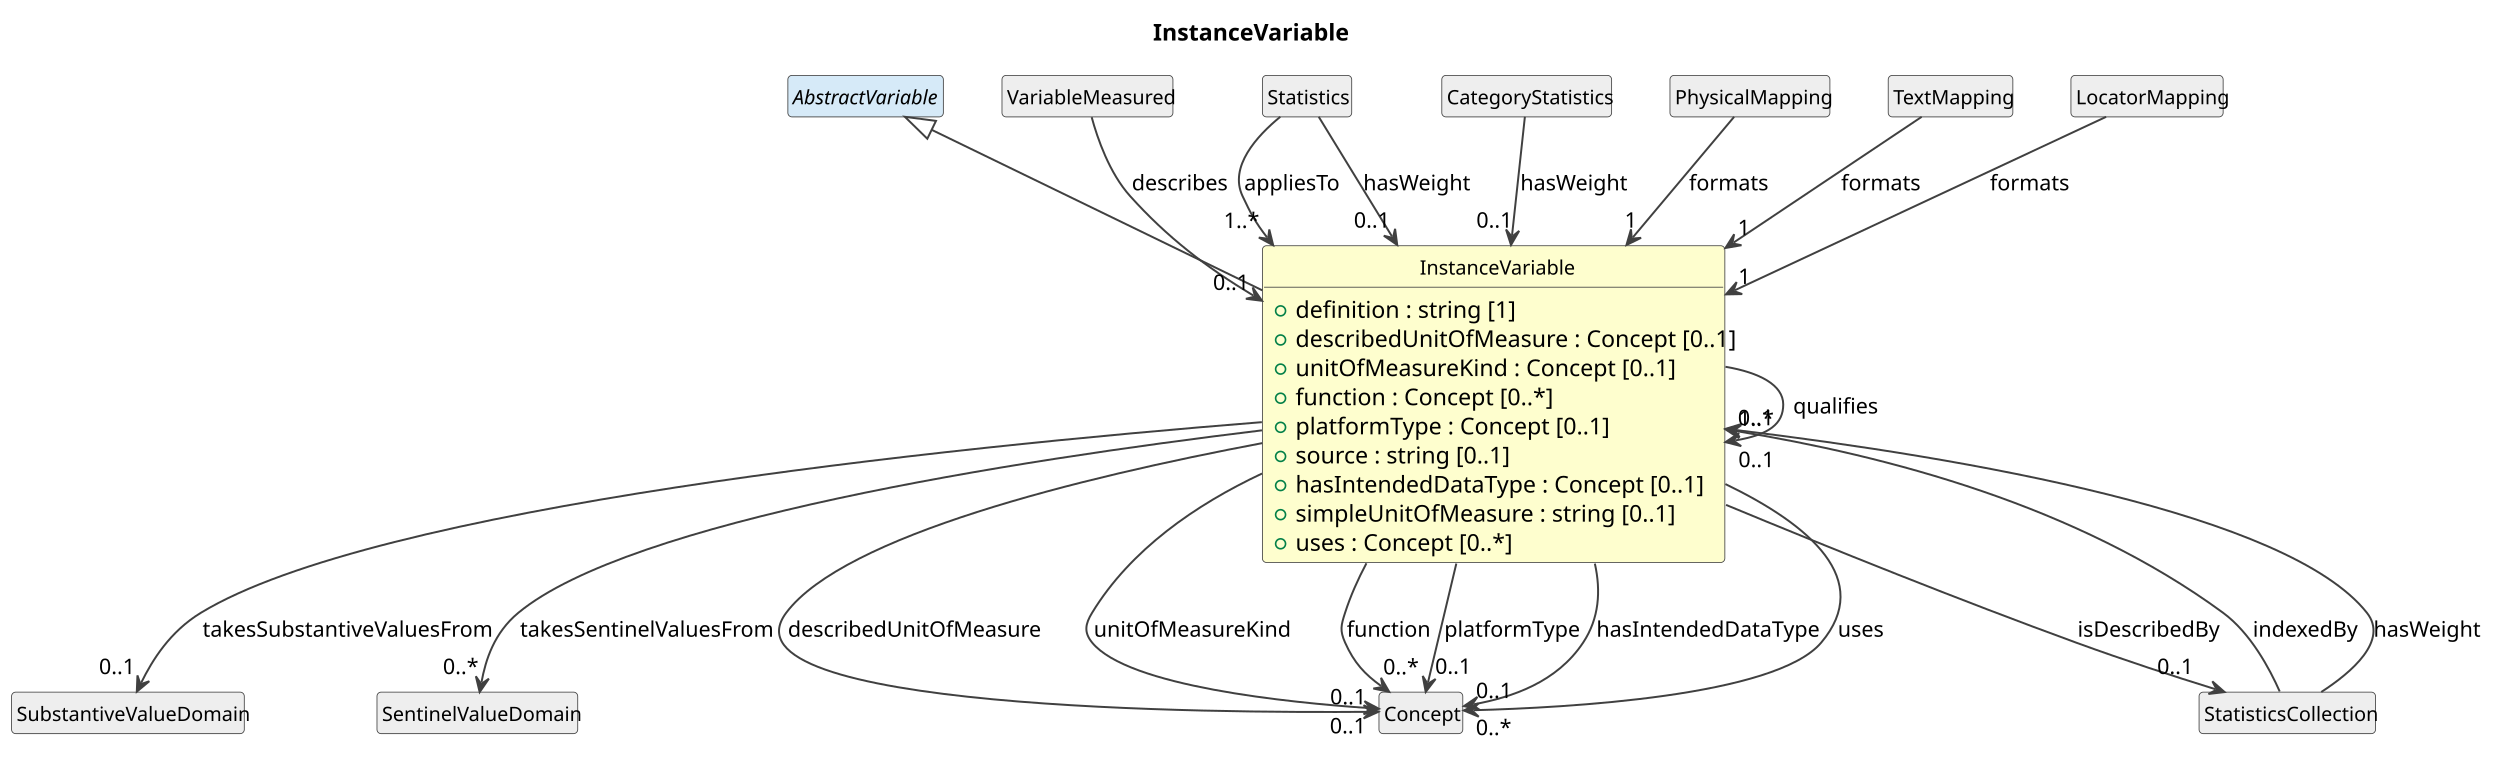
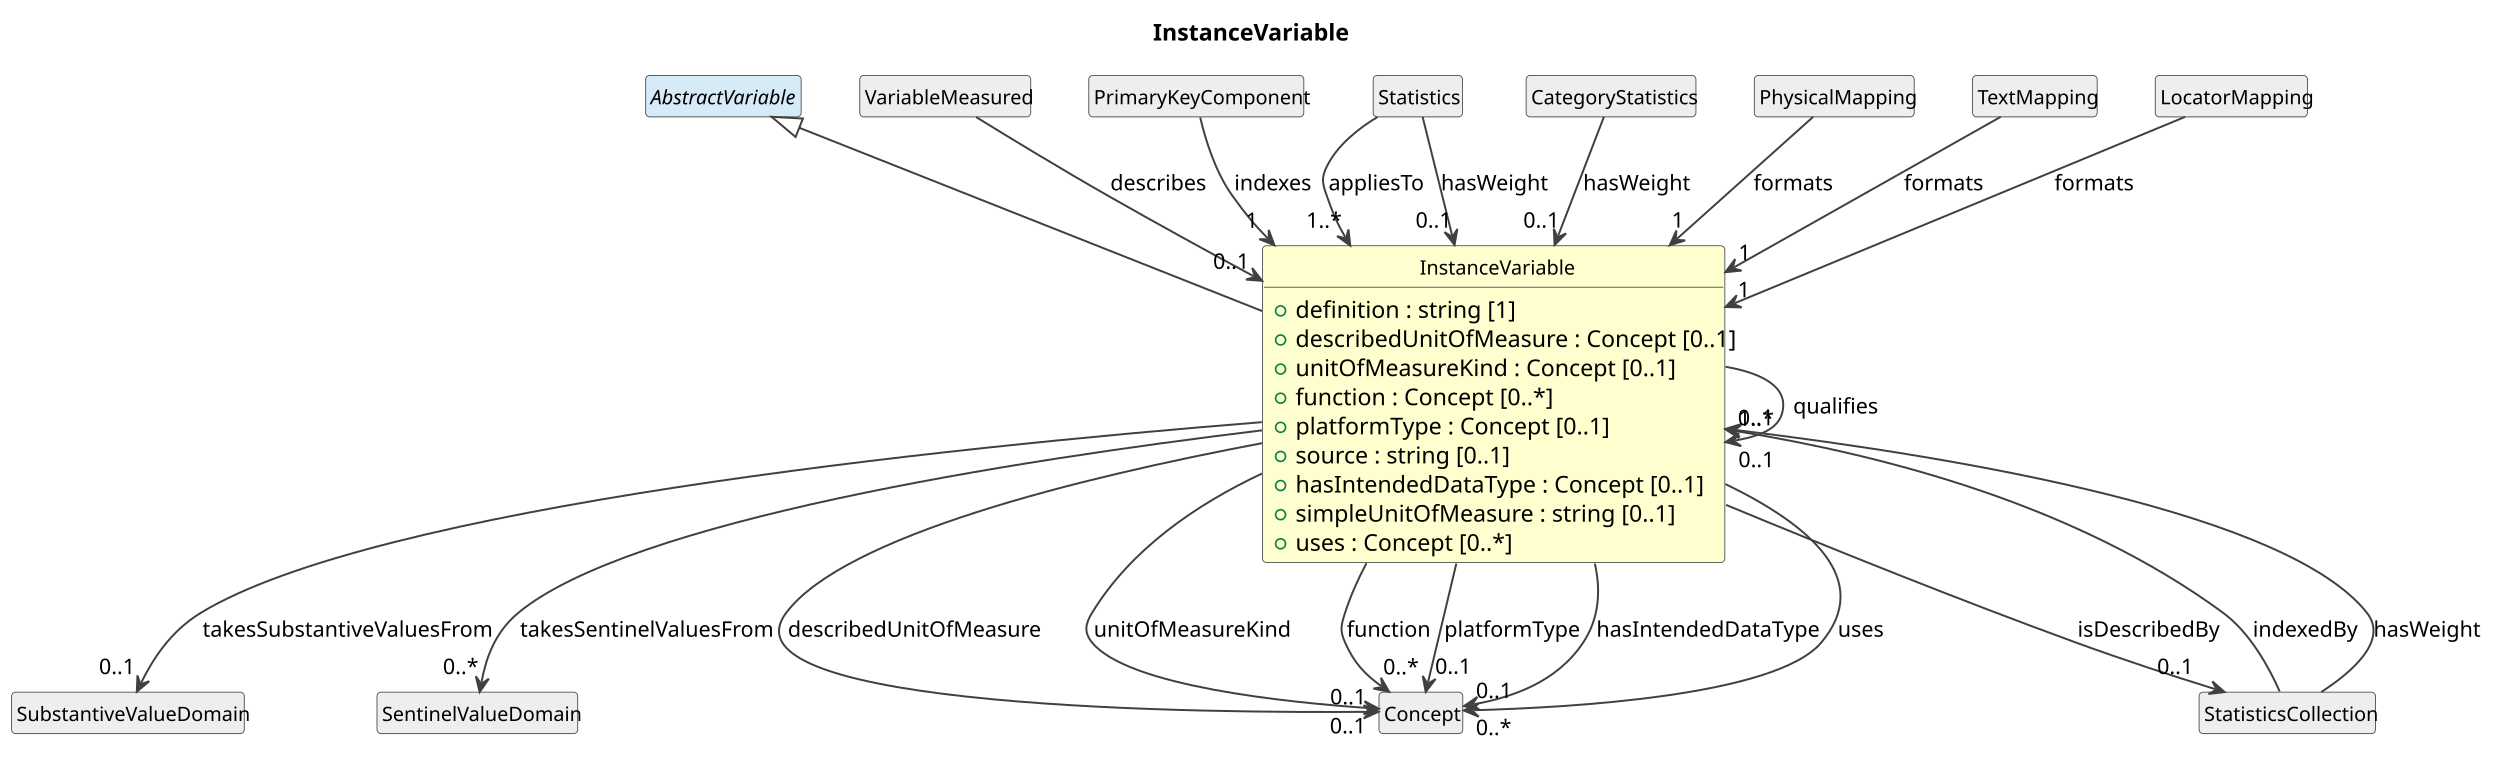
<svg xmlns="http://www.w3.org/2000/svg" contentStyleType="text/css" data-diagram-type="CLASS" height="461px" preserveAspectRatio="none" style="width:1512px;height:461px;background:#FFFFFF;" version="1.1" viewBox="0 0 1512 461" width="1512px" zoomAndPan="magnify">
  <defs />
  <g>
    <g class="title" data-source-line="1">
      <text fill="#000000" font-family="sans-serif" font-size="14" font-weight="700" lengthAdjust="spacing" textLength="111.275" x="697.322" y="24.533">InstanceVariable</text>
    </g>
    <g class="entity" data-qualified-name="InstanceVariable" data-source-line="12" id="ent0002">
      <rect fill="#FEFECE" height="191.578" rx="2.5" ry="2.5" style="stroke:#404040;stroke-width:0.5;" width="279.682" x="763.5" y="148.609" />
      <text fill="#000000" font-family="sans-serif" font-size="12" lengthAdjust="spacing" textLength="89.391" x="858.645" y="166.066">InstanceVariable</text>
      <line style="stroke:#404040;stroke-width:0.5;" x1="764.5" x2="1042.182" y1="173.703" y2="173.703" />
      <g data-visibility-modifier="PUBLIC_FIELD">
        <ellipse cx="774.5" cy="188.008" fill="none" rx="3" ry="3" style="stroke:#038048;stroke-width:1;" />
      </g>
      <text fill="#000000" font-family="sans-serif" font-size="14" lengthAdjust="spacing" textLength="121.399" x="783.5" y="192.236">definition : string [1]</text>
      <g data-visibility-modifier="PUBLIC_FIELD">
        <ellipse cx="774.5" cy="205.617" fill="none" rx="3" ry="3" style="stroke:#038048;stroke-width:1;" />
      </g>
      <text fill="#000000" font-family="sans-serif" font-size="14" lengthAdjust="spacing" textLength="253.682" x="783.5" y="209.846">describedUnitOfMeasure : Concept [0..1]</text>
      <g data-visibility-modifier="PUBLIC_FIELD">
        <ellipse cx="774.5" cy="223.227" fill="none" rx="3" ry="3" style="stroke:#038048;stroke-width:1;" />
      </g>
      <text fill="#000000" font-family="sans-serif" font-size="14" lengthAdjust="spacing" textLength="218.675" x="783.5" y="227.455">unitOfMeasureKind : Concept [0..1]</text>
      <g data-visibility-modifier="PUBLIC_FIELD">
        <ellipse cx="774.5" cy="240.836" fill="none" rx="3" ry="3" style="stroke:#038048;stroke-width:1;" />
      </g>
      <text fill="#000000" font-family="sans-serif" font-size="14" lengthAdjust="spacing" textLength="145.53" x="783.5" y="245.065">function : Concept [0..*]</text>
      <g data-visibility-modifier="PUBLIC_FIELD">
        <ellipse cx="774.5" cy="258.445" fill="none" rx="3" ry="3" style="stroke:#038048;stroke-width:1;" />
      </g>
      <text fill="#000000" font-family="sans-serif" font-size="14" lengthAdjust="spacing" textLength="180.53" x="783.5" y="262.674">platformType : Concept [0..1]</text>
      <g data-visibility-modifier="PUBLIC_FIELD">
        <ellipse cx="774.5" cy="276.055" fill="none" rx="3" ry="3" style="stroke:#038048;stroke-width:1;" />
      </g>
      <text fill="#000000" font-family="sans-serif" font-size="14" lengthAdjust="spacing" textLength="122.944" x="783.5" y="280.283">source : string [0..1]</text>
      <g data-visibility-modifier="PUBLIC_FIELD">
        <ellipse cx="774.5" cy="293.664" fill="none" rx="3" ry="3" style="stroke:#038048;stroke-width:1;" />
      </g>
      <text fill="#000000" font-family="sans-serif" font-size="14" lengthAdjust="spacing" textLength="236.599" x="783.5" y="297.893">hasIntendedDataType : Concept [0..1]</text>
      <g data-visibility-modifier="PUBLIC_FIELD">
        <ellipse cx="774.5" cy="311.273" fill="none" rx="3" ry="3" style="stroke:#038048;stroke-width:1;" />
      </g>
      <text fill="#000000" font-family="sans-serif" font-size="14" lengthAdjust="spacing" textLength="215.523" x="783.5" y="315.502">simpleUnitOfMeasure : string [0..1]</text>
      <g data-visibility-modifier="PUBLIC_FIELD">
        <ellipse cx="774.5" cy="328.883" fill="none" rx="3" ry="3" style="stroke:#038048;stroke-width:1;" />
      </g>
      <text fill="#000000" font-family="sans-serif" font-size="14" lengthAdjust="spacing" textLength="126.068" x="783.5" y="333.111">uses : Concept [0..*]</text>
    </g>
    <g class="entity" data-qualified-name="AbstractVariable" data-source-line="23" id="ent0003">
-       <rect fill="#D6EAF8" height="25.094" rx="2.5" ry="2.5" style="stroke:#404040;stroke-width:0.5;" width="94.043" x="476.5" y="45.609" />
-       <text fill="#000000" font-family="sans-serif" font-size="12" font-style="italic" lengthAdjust="spacing" textLength="88.043" x="479.5" y="63.066">AbstractVariable</text>
+       <rect fill="#D6EAF8" height="25.094" rx="2.5" ry="2.5" style="stroke:#404040;stroke-width:0.5;" width="94.043" x="390.5" y="45.609" />
+       <text fill="#000000" font-family="sans-serif" font-size="12" font-style="italic" lengthAdjust="spacing" textLength="88.043" x="393.5" y="63.066">AbstractVariable</text>
    </g>
    <g class="entity" data-qualified-name="StatisticsCollection" data-source-line="25" id="ent0005">
      <rect fill="#EEEEEE" height="25.094" rx="2.5" ry="2.5" style="stroke:#404040;stroke-width:0.5;" width="106.705" x="1330" y="418.609" />
      <text fill="#000000" font-family="sans-serif" font-size="12" lengthAdjust="spacing" textLength="100.705" x="1333" y="436.066">StatisticsCollection</text>
    </g>
    <g class="entity" data-qualified-name="SubstantiveValueDomain" data-source-line="28" id="ent0008">
      <rect fill="#EEEEEE" height="25.094" rx="2.5" ry="2.5" style="stroke:#404040;stroke-width:0.5;" width="140.748" x="7" y="418.609" />
      <text fill="#000000" font-family="sans-serif" font-size="12" lengthAdjust="spacing" textLength="134.748" x="10" y="436.066">SubstantiveValueDomain</text>
    </g>
    <g class="entity" data-qualified-name="SentinelValueDomain" data-source-line="30" id="ent0010">
      <rect fill="#EEEEEE" height="25.094" rx="2.5" ry="2.5" style="stroke:#404040;stroke-width:0.5;" width="121.406" x="228" y="418.609" />
      <text fill="#000000" font-family="sans-serif" font-size="12" lengthAdjust="spacing" textLength="115.406" x="231" y="436.066">SentinelValueDomain</text>
    </g>
    <g class="entity" data-qualified-name="VariableMeasured" data-source-line="32" id="ent0012">
-       <rect fill="#EEEEEE" height="25.094" rx="2.5" ry="2.5" style="stroke:#404040;stroke-width:0.5;" width="103.389" x="606" y="45.609" />
-       <text fill="#000000" font-family="sans-serif" font-size="12" lengthAdjust="spacing" textLength="97.389" x="609" y="63.066">VariableMeasured</text>
-     </g>
-     <g class="entity" data-qualified-name="Statistics" data-source-line="34" id="ent0014">
-       <rect fill="#EEEEEE" height="25.094" rx="2.5" ry="2.5" style="stroke:#404040;stroke-width:0.5;" width="54.012" x="763.5" y="45.609" />
-       <text fill="#000000" font-family="sans-serif" font-size="12" lengthAdjust="spacing" textLength="48.012" x="766.5" y="63.066">Statistics</text>
-     </g>
-     <g class="entity" data-qualified-name="CategoryStatistics" data-source-line="37" id="ent0017">
-       <rect fill="#EEEEEE" height="25.094" rx="2.5" ry="2.5" style="stroke:#404040;stroke-width:0.5;" width="102.703" x="872" y="45.609" />
-       <text fill="#000000" font-family="sans-serif" font-size="12" lengthAdjust="spacing" textLength="96.703" x="875" y="63.066">CategoryStatistics</text>
-     </g>
-     <g class="entity" data-qualified-name="PhysicalMapping" data-source-line="41" id="ent0021">
-       <rect fill="#EEEEEE" height="25.094" rx="2.5" ry="2.5" style="stroke:#404040;stroke-width:0.5;" width="96.715" x="1010" y="45.609" />
-       <text fill="#000000" font-family="sans-serif" font-size="12" lengthAdjust="spacing" textLength="90.715" x="1013" y="63.066">PhysicalMapping</text>
-     </g>
-     <g class="entity" data-qualified-name="TextMapping" data-source-line="43" id="ent0023">
-       <rect fill="#EEEEEE" height="25.094" rx="2.5" ry="2.5" style="stroke:#404040;stroke-width:0.5;" width="75.369" x="1142" y="45.609" />
-       <text fill="#000000" font-family="sans-serif" font-size="12" lengthAdjust="spacing" textLength="69.369" x="1145" y="63.066">TextMapping</text>
-     </g>
-     <g class="entity" data-qualified-name="LocatorMapping" data-source-line="45" id="ent0025">
-       <rect fill="#EEEEEE" height="25.094" rx="2.5" ry="2.5" style="stroke:#404040;stroke-width:0.5;" width="92.057" x="1252.5" y="45.609" />
-       <text fill="#000000" font-family="sans-serif" font-size="12" lengthAdjust="spacing" textLength="86.057" x="1255.5" y="63.066">LocatorMapping</text>
-     </g>
-     <g class="entity" data-qualified-name="Concept" data-source-line="47" id="ent0027">
+       <rect fill="#EEEEEE" height="25.094" rx="2.5" ry="2.5" style="stroke:#404040;stroke-width:0.5;" width="103.389" x="520" y="45.609" />
+       <text fill="#000000" font-family="sans-serif" font-size="12" lengthAdjust="spacing" textLength="97.389" x="523" y="63.066">VariableMeasured</text>
+     </g>
+     <g class="entity" data-qualified-name="PrimaryKeyComponent" data-source-line="34" id="ent0014">
+       <rect fill="#EEEEEE" height="25.094" rx="2.5" ry="2.5" style="stroke:#404040;stroke-width:0.5;" width="130.049" x="658.5" y="45.609" />
+       <text fill="#000000" font-family="sans-serif" font-size="12" lengthAdjust="spacing" textLength="124.049" x="661.5" y="63.066">PrimaryKeyComponent</text>
+     </g>
+     <g class="entity" data-qualified-name="Statistics" data-source-line="36" id="ent0016">
+       <rect fill="#EEEEEE" height="25.094" rx="2.5" ry="2.5" style="stroke:#404040;stroke-width:0.5;" width="54.012" x="830.5" y="45.609" />
+       <text fill="#000000" font-family="sans-serif" font-size="12" lengthAdjust="spacing" textLength="48.012" x="833.5" y="63.066">Statistics</text>
+     </g>
+     <g class="entity" data-qualified-name="CategoryStatistics" data-source-line="39" id="ent0019">
+       <rect fill="#EEEEEE" height="25.094" rx="2.5" ry="2.5" style="stroke:#404040;stroke-width:0.5;" width="102.703" x="923" y="45.609" />
+       <text fill="#000000" font-family="sans-serif" font-size="12" lengthAdjust="spacing" textLength="96.703" x="926" y="63.066">CategoryStatistics</text>
+     </g>
+     <g class="entity" data-qualified-name="PhysicalMapping" data-source-line="43" id="ent0023">
+       <rect fill="#EEEEEE" height="25.094" rx="2.5" ry="2.5" style="stroke:#404040;stroke-width:0.5;" width="96.715" x="1061" y="45.609" />
+       <text fill="#000000" font-family="sans-serif" font-size="12" lengthAdjust="spacing" textLength="90.715" x="1064" y="63.066">PhysicalMapping</text>
+     </g>
+     <g class="entity" data-qualified-name="TextMapping" data-source-line="45" id="ent0025">
+       <rect fill="#EEEEEE" height="25.094" rx="2.5" ry="2.5" style="stroke:#404040;stroke-width:0.5;" width="75.369" x="1193" y="45.609" />
+       <text fill="#000000" font-family="sans-serif" font-size="12" lengthAdjust="spacing" textLength="69.369" x="1196" y="63.066">TextMapping</text>
+     </g>
+     <g class="entity" data-qualified-name="LocatorMapping" data-source-line="47" id="ent0027">
+       <rect fill="#EEEEEE" height="25.094" rx="2.5" ry="2.5" style="stroke:#404040;stroke-width:0.5;" width="92.057" x="1303.5" y="45.609" />
+       <text fill="#000000" font-family="sans-serif" font-size="12" lengthAdjust="spacing" textLength="86.057" x="1306.5" y="63.066">LocatorMapping</text>
+     </g>
+     <g class="entity" data-qualified-name="Concept" data-source-line="49" id="ent0029">
      <rect fill="#EEEEEE" height="25.094" rx="2.5" ry="2.5" style="stroke:#404040;stroke-width:0.5;" width="50.695" x="834" y="418.609" />
      <text fill="#000000" font-family="sans-serif" font-size="12" lengthAdjust="spacing" textLength="44.695" x="837" y="436.066">Concept</text>
    </g>
    <g class="link" data-entity-1="ent0003" data-entity-2="ent0002" data-link-type="extension" data-source-line="24" id="lnk4">
-       <path codeLine="24" d="M563.462,78.513 C606.272,99.303 683.18,136.639 763.47,175.619" fill="none" id="AbstractVariable-backto-InstanceVariable" style="stroke:#404040;stroke-width:1.2;" />
-       <polygon fill="none" points="547.27,70.649,560.841,83.91,566.083,73.115,547.27,70.649" style="stroke:#404040;stroke-width:1.2;" />
+       <path codeLine="24" d="M483.385,77.277 C541.615,100.337 658.97,146.789 763.34,188.119" fill="none" id="AbstractVariable-backto-InstanceVariable" style="stroke:#404040;stroke-width:1.2;" />
+       <polygon fill="none" points="466.65,70.649,481.176,82.855,485.595,71.698,466.65,70.649" style="stroke:#404040;stroke-width:1.2;" />
    </g>
    <g class="link" data-entity-1="ent0002" data-entity-2="ent0005" data-link-type="dependency" data-source-line="26" id="lnk6">
      <path codeLine="26" d="M1043.9,305.359 C1108.01,331.939 1185.17,362.959 1255.5,388.609 C1285.46,399.539 1314.131,408.827 1339.721,416.787" fill="none" id="InstanceVariable-to-StatisticsCollection" style="stroke:#404040;stroke-width:1.2;" />
      <polygon fill="#404040" points="1345.45,418.569,1338.044,412.077,1340.676,417.084,1335.668,419.716,1345.45,418.569" style="stroke:#404040;stroke-width:1.2;" />
      <text fill="#000000" font-family="sans-serif" font-size="13" lengthAdjust="spacing" textLength="83.085" x="1256.5" y="385.104">isDescribedBy</text>
      <text fill="#000000" font-family="sans-serif" font-size="13" lengthAdjust="spacing" textLength="21.684" x="1304.625" y="407.645">0..1</text>
    </g>
-     <g class="link" data-entity-1="ent0005" data-entity-2="ent0002" data-link-type="dependency" data-source-line="39" id="lnk19">
-       <path codeLine="39" d="M1378.77,418.209 C1372.79,404.679 1361.22,382.889 1344.5,370.609 C1256.55,306.019 1142.212,275.724 1049.482,260.624" fill="none" id="StatisticsCollection-to-InstanceVariable" style="stroke:#404040;stroke-width:1.2;" />
+     <g class="link" data-entity-1="ent0005" data-entity-2="ent0002" data-link-type="dependency" data-source-line="41" id="lnk21">
+       <path codeLine="41" d="M1378.77,418.209 C1372.79,404.679 1361.22,382.889 1344.5,370.609 C1256.55,306.019 1142.212,275.724 1049.482,260.624" fill="none" id="StatisticsCollection-to-InstanceVariable" style="stroke:#404040;stroke-width:1.2;" />
      <polygon fill="#404040" points="1043.56,259.659,1051.8,265.054,1048.495,260.463,1053.086,257.158,1043.56,259.659" style="stroke:#404040;stroke-width:1.2;" />
      <text fill="#000000" font-family="sans-serif" font-size="13" lengthAdjust="spacing" textLength="60.709" x="1362.5" y="385.104">indexedBy</text>
      <text fill="#000000" font-family="sans-serif" font-size="13" lengthAdjust="spacing" textLength="19.513" x="1051.293" y="257.538">1..*</text>
    </g>
-     <g class="link" data-entity-1="ent0005" data-entity-2="ent0002" data-link-type="dependency" data-source-line="40" id="lnk20">
-       <path codeLine="40" d="M1403.9,418.529 C1422.35,406.579 1444.76,387.369 1431.5,370.609 C1383.95,310.489 1189.416,277.011 1049.666,260.071" fill="none" id="StatisticsCollection-to-InstanceVariable-1" style="stroke:#404040;stroke-width:1.2;" />
+     <g class="link" data-entity-1="ent0005" data-entity-2="ent0002" data-link-type="dependency" data-source-line="42" id="lnk22">
+       <path codeLine="42" d="M1403.9,418.529 C1422.35,406.579 1444.76,387.369 1431.5,370.609 C1383.95,310.489 1189.416,277.011 1049.666,260.071" fill="none" id="StatisticsCollection-to-InstanceVariable-1" style="stroke:#404040;stroke-width:1.2;" />
      <polygon fill="#404040" points="1043.71,259.349,1052.163,264.403,1048.674,259.951,1053.126,256.462,1043.71,259.349" style="stroke:#404040;stroke-width:1.2;" />
      <text fill="#000000" font-family="sans-serif" font-size="13" lengthAdjust="spacing" textLength="61.42" x="1435.5" y="385.104">hasWeight</text>
      <text fill="#000000" font-family="sans-serif" font-size="13" lengthAdjust="spacing" textLength="21.684" x="1051.034" y="257.19">0..1</text>
    </g>
    <g class="link" data-entity-1="ent0002" data-entity-2="ent0002" data-link-type="dependency" data-source-line="27" id="lnk7">
      <path codeLine="27" d="M1043.55,221.819 C1064.4,225.369 1078.5,232.959 1078.5,244.609 C1078.5,256.259 1070.315,262.842 1049.465,266.392" fill="none" id="InstanceVariable-to-InstanceVariable" style="stroke:#404040;stroke-width:1.2;" />
      <polygon fill="#404040" points="1043.55,267.399,1053.094,269.832,1048.479,266.56,1051.751,261.945,1043.55,267.399" style="stroke:#404040;stroke-width:1.2;" />
      <text fill="#000000" font-family="sans-serif" font-size="13" lengthAdjust="spacing" textLength="47.696" x="1084.5" y="250.105">qualifies</text>
      <text fill="#000000" font-family="sans-serif" font-size="13" lengthAdjust="spacing" textLength="21.684" x="1051.339" y="282.502">0..1</text>
    </g>
    <g class="link" data-entity-1="ent0002" data-entity-2="ent0008" data-link-type="dependency" data-source-line="29" id="lnk9">
      <path codeLine="29" d="M763.17,255.319 C568.03,270.939 226.79,306.589 121.5,370.609 C102.84,381.959 92.211,399.087 85.391,412.937" fill="none" id="InstanceVariable-to-SubstantiveValueDomain" style="stroke:#404040;stroke-width:1.2;" />
      <polygon fill="#404040" points="82.74,418.319,90.304,412.012,84.949,413.834,83.127,408.478,82.74,418.319" style="stroke:#404040;stroke-width:1.2;" />
      <text fill="#000000" font-family="sans-serif" font-size="13" lengthAdjust="spacing" textLength="169.083" x="122.5" y="385.104">takesSubstantiveValuesFrom</text>
      <text fill="#000000" font-family="sans-serif" font-size="13" lengthAdjust="spacing" textLength="21.684" x="59.853" y="407.679">0..1</text>
    </g>
    <g class="link" data-entity-1="ent0002" data-entity-2="ent0010" data-link-type="dependency" data-source-line="31" id="lnk11">
      <path codeLine="31" d="M763.24,260.269 C611.08,278.729 380.83,314.939 313.5,370.609 C298.82,382.749 293.7,399.099 291.19,412.689" fill="none" id="InstanceVariable-to-SentinelValueDomain" style="stroke:#404040;stroke-width:1.2;" />
      <polygon fill="#404040" points="290.1,418.589,295.668,410.466,291.008,413.673,287.801,409.013,290.1,418.589" style="stroke:#404040;stroke-width:1.2;" />
      <text fill="#000000" font-family="sans-serif" font-size="13" lengthAdjust="spacing" textLength="148.129" x="314.5" y="385.104">takesSentinelValuesFrom</text>
      <text fill="#000000" font-family="sans-serif" font-size="13" lengthAdjust="spacing" textLength="19.513" x="267.863" y="407.673">0..*</text>
    </g>
    <g class="link" data-entity-1="ent0012" data-entity-2="ent0002" data-link-type="dependency" data-source-line="33" id="lnk13">
-       <path codeLine="33" d="M660.24,70.849 C663.76,83.809 670.98,104.699 683.5,118.609 C705.84,143.419 729.155,161.432 758.145,178.832" fill="none" id="VariableMeasured-to-InstanceVariable" style="stroke:#404040;stroke-width:1.2;" />
-       <polygon fill="#404040" points="763.29,181.919,757.632,173.858,759.003,179.346,753.515,180.717,763.29,181.919" style="stroke:#404040;stroke-width:1.2;" />
-       <text fill="#000000" font-family="sans-serif" font-size="13" lengthAdjust="spacing" textLength="55.637" x="684.5" y="115.105">describes</text>
-       <text fill="#000000" font-family="sans-serif" font-size="13" lengthAdjust="spacing" textLength="21.684" x="733.606" y="175.35">0..1</text>
+       <path codeLine="33" d="M590.32,70.789 C610.11,82.999 642.26,102.559 670.5,118.609 C700.33,135.559 727.329,150.422 758.079,167.002" fill="none" id="VariableMeasured-to-InstanceVariable" style="stroke:#404040;stroke-width:1.2;" />
+       <polygon fill="#404040" points="763.36,169.849,757.337,162.057,758.959,167.476,753.54,169.099,763.36,169.849" style="stroke:#404040;stroke-width:1.2;" />
+       <text fill="#000000" font-family="sans-serif" font-size="13" lengthAdjust="spacing" textLength="55.637" x="671.5" y="115.105">describes</text>
+       <text fill="#000000" font-family="sans-serif" font-size="13" lengthAdjust="spacing" textLength="21.684" x="733.68" y="162.582">0..1</text>
    </g>
    <g class="link" data-entity-1="ent0014" data-entity-2="ent0002" data-link-type="dependency" data-source-line="35" id="lnk15">
-       <path codeLine="35" d="M774.33,70.619 C760.19,82.199 743.11,100.849 751.5,118.609 C756.46,129.109 759.11,134.291 766.34,143.601" fill="none" id="Statistics-to-InstanceVariable" style="stroke:#404040;stroke-width:1.2;" />
-       <polygon fill="#404040" points="770.02,148.339,767.659,138.778,766.953,144.39,761.341,143.685,770.02,148.339" style="stroke:#404040;stroke-width:1.2;" />
-       <text fill="#000000" font-family="sans-serif" font-size="13" lengthAdjust="spacing" textLength="56.367" x="752.5" y="115.105">appliesTo</text>
-       <text fill="#000000" font-family="sans-serif" font-size="13" lengthAdjust="spacing" textLength="19.513" x="740.105" y="137.881">1..*</text>
-     </g>
-     <g class="link" data-entity-1="ent0014" data-entity-2="ent0002" data-link-type="dependency" data-source-line="36" id="lnk16">
-       <path codeLine="36" d="M797.57,70.649 C807.38,86.669 822.926,112.053 841.906,143.043" fill="none" id="Statistics-to-InstanceVariable-1" style="stroke:#404040;stroke-width:1.2;" />
-       <polygon fill="#404040" points="845.04,148.159,843.75,138.395,842.429,143.895,836.928,142.574,845.04,148.159" style="stroke:#404040;stroke-width:1.2;" />
-       <text fill="#000000" font-family="sans-serif" font-size="13" lengthAdjust="spacing" textLength="61.42" x="824.5" y="115.105">hasWeight</text>
-       <text fill="#000000" font-family="sans-serif" font-size="13" lengthAdjust="spacing" textLength="21.684" x="818.799" y="137.687">0..1</text>
-     </g>
-     <g class="link" data-entity-1="ent0017" data-entity-2="ent0002" data-link-type="dependency" data-source-line="38" id="lnk18">
-       <path codeLine="38" d="M922.25,70.649 C920.51,86.669 917.857,111.204 914.497,142.194" fill="none" id="CategoryStatistics-to-InstanceVariable" style="stroke:#404040;stroke-width:1.2;" />
-       <polygon fill="#404040" points="913.85,148.159,918.797,139.643,914.389,143.189,910.843,138.781,913.85,148.159" style="stroke:#404040;stroke-width:1.2;" />
-       <text fill="#000000" font-family="sans-serif" font-size="13" lengthAdjust="spacing" textLength="61.42" x="919.5" y="115.105">hasWeight</text>
-       <text fill="#000000" font-family="sans-serif" font-size="13" lengthAdjust="spacing" textLength="21.684" x="892.877" y="137.687">0..1</text>
-     </g>
-     <g class="link" data-entity-1="ent0021" data-entity-2="ent0002" data-link-type="dependency" data-source-line="42" id="lnk22">
-       <path codeLine="42" d="M1048.8,70.649 C1035.35,86.669 1013.579,112.575 987.549,143.565" fill="none" id="PhysicalMapping-to-InstanceVariable" style="stroke:#404040;stroke-width:1.2;" />
-       <polygon fill="#404040" points="983.69,148.159,992.541,143.84,986.906,144.331,986.416,138.695,983.69,148.159" style="stroke:#404040;stroke-width:1.2;" />
-       <text fill="#000000" font-family="sans-serif" font-size="13" lengthAdjust="spacing" textLength="43.342" x="1021.5" y="115.105">formats</text>
-       <text fill="#000000" font-family="sans-serif" font-size="13" lengthAdjust="spacing" textLength="7.23" x="982.583" y="137.687">1</text>
+       <path codeLine="35" d="M725.87,70.979 C728.85,83.679 734.89,103.989 745.5,118.609 C753,128.939 757.382,134.572 766.572,144.002" fill="none" id="PrimaryKeyComponent-to-InstanceVariable" style="stroke:#404040;stroke-width:1.2;" />
+       <polygon fill="#404040" points="770.76,148.299,767.343,139.062,767.27,144.719,761.614,144.646,770.76,148.299" style="stroke:#404040;stroke-width:1.2;" />
+       <text fill="#000000" font-family="sans-serif" font-size="13" lengthAdjust="spacing" textLength="44.808" x="746.5" y="115.105">indexes</text>
+       <text fill="#000000" font-family="sans-serif" font-size="13" lengthAdjust="spacing" textLength="7.23" x="753.35" y="137.838">1</text>
+     </g>
+     <g class="link" data-entity-1="ent0016" data-entity-2="ent0002" data-link-type="dependency" data-source-line="37" id="lnk17">
+       <path codeLine="37" d="M833.13,70.749 C821.59,77.679 808.95,87.659 802.5,100.609 C798.93,107.769 799.83,111.069 802.5,118.609 C806.13,128.869 807.956,133.723 813.606,143.363" fill="none" id="Statistics-to-InstanceVariable" style="stroke:#404040;stroke-width:1.2;" />
+       <polygon fill="#404040" points="816.64,148.539,815.54,138.752,814.112,144.226,808.638,142.797,816.64,148.539" style="stroke:#404040;stroke-width:1.2;" />
+       <text fill="#000000" font-family="sans-serif" font-size="13" lengthAdjust="spacing" textLength="56.367" x="803.5" y="115.105">appliesTo</text>
+       <text fill="#000000" font-family="sans-serif" font-size="13" lengthAdjust="spacing" textLength="19.513" x="789.994" y="137.772">1..*</text>
+     </g>
+     <g class="link" data-entity-1="ent0016" data-entity-2="ent0002" data-link-type="dependency" data-source-line="38" id="lnk18">
+       <path codeLine="38" d="M860.38,70.649 C864.37,86.669 870.53,111.347 878.25,142.337" fill="none" id="Statistics-to-InstanceVariable-1" style="stroke:#404040;stroke-width:1.2;" />
+       <polygon fill="#404040" points="879.7,148.159,881.406,138.459,878.491,143.308,873.643,140.393,879.7,148.159" style="stroke:#404040;stroke-width:1.2;" />
+       <text fill="#000000" font-family="sans-serif" font-size="13" lengthAdjust="spacing" textLength="61.42" x="871.5" y="115.105">hasWeight</text>
+       <text fill="#000000" font-family="sans-serif" font-size="13" lengthAdjust="spacing" textLength="21.684" x="856.112" y="137.687">0..1</text>
+     </g>
+     <g class="link" data-entity-1="ent0019" data-entity-2="ent0002" data-link-type="dependency" data-source-line="40" id="lnk20">
+       <path codeLine="40" d="M970.06,70.649 C963.9,86.669 954.316,111.57 942.386,142.56" fill="none" id="CategoryStatistics-to-InstanceVariable" style="stroke:#404040;stroke-width:1.2;" />
+       <polygon fill="#404040" points="940.23,148.159,947.196,141.197,942.026,143.493,939.73,138.323,940.23,148.159" style="stroke:#404040;stroke-width:1.2;" />
+       <text fill="#000000" font-family="sans-serif" font-size="13" lengthAdjust="spacing" textLength="61.42" x="957.5" y="115.105">hasWeight</text>
+       <text fill="#000000" font-family="sans-serif" font-size="13" lengthAdjust="spacing" textLength="21.684" x="921.277" y="137.687">0..1</text>
    </g>
    <g class="link" data-entity-1="ent0023" data-entity-2="ent0002" data-link-type="dependency" data-source-line="44" id="lnk24">
-       <path codeLine="44" d="M1162.23,70.649 C1137.81,86.979 1095.828,115.045 1048.538,146.655" fill="none" id="TextMapping-to-InstanceVariable" style="stroke:#404040;stroke-width:1.2;" />
-       <polygon fill="#404040" points="1043.55,149.989,1053.255,148.313,1047.707,147.211,1048.81,141.662,1043.55,149.989" style="stroke:#404040;stroke-width:1.2;" />
-       <text fill="#000000" font-family="sans-serif" font-size="13" lengthAdjust="spacing" textLength="43.342" x="1113.5" y="115.105">formats</text>
-       <text fill="#000000" font-family="sans-serif" font-size="13" lengthAdjust="spacing" textLength="7.23" x="1050.966" y="142.213">1</text>
+       <path codeLine="44" d="M1096.61,70.649 C1078.69,86.709 1048.979,113.316 1014.289,144.386" fill="none" id="PhysicalMapping-to-InstanceVariable" style="stroke:#404040;stroke-width:1.2;" />
+       <polygon fill="#404040" points="1009.82,148.389,1019.193,145.364,1013.544,145.054,1013.856,139.405,1009.82,148.389" style="stroke:#404040;stroke-width:1.2;" />
+       <text fill="#000000" font-family="sans-serif" font-size="13" lengthAdjust="spacing" textLength="43.342" x="1060.5" y="115.105">formats</text>
+       <text fill="#000000" font-family="sans-serif" font-size="13" lengthAdjust="spacing" textLength="7.23" x="1011.035" y="137.61">1</text>
    </g>
    <g class="link" data-entity-1="ent0025" data-entity-2="ent0002" data-link-type="dependency" data-source-line="46" id="lnk26">
-       <path codeLine="46" d="M1273.79,70.649 C1228.36,91.869 1133.886,136 1049.286,175.511" fill="none" id="LocatorMapping-to-InstanceVariable" style="stroke:#404040;stroke-width:1.2;" />
-       <polygon fill="#404040" points="1043.85,178.049,1053.697,177.865,1048.38,175.934,1050.312,170.617,1043.85,178.049" style="stroke:#404040;stroke-width:1.2;" />
-       <text fill="#000000" font-family="sans-serif" font-size="13" lengthAdjust="spacing" textLength="43.342" x="1203.5" y="115.105">formats</text>
-       <text fill="#000000" font-family="sans-serif" font-size="13" lengthAdjust="spacing" textLength="7.23" x="1051.281" y="171.72">1</text>
-     </g>
-     <g class="link" data-entity-1="ent0002" data-entity-2="ent0027" data-link-type="dependency" data-source-line="48" id="lnk28">
-       <path codeLine="48" d="M763.42,267.999 C652.46,288.939 510.47,323.959 475.5,370.609 C431.39,429.449 734.87,431.269 827.71,430.509" fill="none" id="InstanceVariable-to-Concept" style="stroke:#404040;stroke-width:1.2;" />
+       <path codeLine="46" d="M1210.04,70.649 C1176.63,89.509 1112.836,125.501 1048.746,161.661" fill="none" id="TextMapping-to-InstanceVariable" style="stroke:#404040;stroke-width:1.2;" />
+       <polygon fill="#404040" points="1043.52,164.609,1053.324,163.671,1047.875,162.152,1049.393,156.703,1043.52,164.609" style="stroke:#404040;stroke-width:1.2;" />
+       <text fill="#000000" font-family="sans-serif" font-size="13" lengthAdjust="spacing" textLength="43.342" x="1151.5" y="115.105">formats</text>
+       <text fill="#000000" font-family="sans-serif" font-size="13" lengthAdjust="spacing" textLength="7.23" x="1051.384" y="157.313">1</text>
+     </g>
+     <g class="link" data-entity-1="ent0027" data-entity-2="ent0002" data-link-type="dependency" data-source-line="48" id="lnk28">
+       <path codeLine="48" d="M1321.6,70.649 C1266.96,93.249 1148.104,142.426 1049.114,183.376" fill="none" id="LocatorMapping-to-InstanceVariable" style="stroke:#404040;stroke-width:1.2;" />
+       <polygon fill="#404040" points="1043.57,185.669,1053.416,185.925,1048.19,183.758,1050.357,178.533,1043.57,185.669" style="stroke:#404040;stroke-width:1.2;" />
+       <text fill="#000000" font-family="sans-serif" font-size="13" lengthAdjust="spacing" textLength="43.342" x="1242.5" y="115.105">formats</text>
+       <text fill="#000000" font-family="sans-serif" font-size="13" lengthAdjust="spacing" textLength="7.23" x="1050.987" y="179.733">1</text>
+     </g>
+     <g class="link" data-entity-1="ent0002" data-entity-2="ent0029" data-link-type="dependency" data-source-line="50" id="lnk30">
+       <path codeLine="50" d="M763.42,267.999 C652.46,288.939 510.47,323.959 475.5,370.609 C431.39,429.449 734.87,431.269 827.71,430.509" fill="none" id="InstanceVariable-to-Concept" style="stroke:#404040;stroke-width:1.2;" />
      <polygon fill="#404040" points="833.71,430.459,824.678,426.533,828.71,430.5,824.743,434.533,833.71,430.459" style="stroke:#404040;stroke-width:1.2;" />
      <text fill="#000000" font-family="sans-serif" font-size="13" lengthAdjust="spacing" textLength="143.787" x="476.5" y="385.104">describedUnitOfMeasure</text>
      <text fill="#000000" font-family="sans-serif" font-size="13" lengthAdjust="spacing" textLength="21.684" x="804.432" y="425.984">0..1</text>
    </g>
-     <g class="link" data-entity-1="ent0002" data-entity-2="ent0027" data-link-type="dependency" data-source-line="49" id="lnk29">
-       <path codeLine="49" d="M763.27,286.389 C723.07,305.289 683.85,332.339 660.5,370.609 C656.33,377.439 655.45,382.399 660.5,388.609 C682.09,415.169 779.254,424.898 827.954,428.248" fill="none" id="InstanceVariable-to-Concept-1" style="stroke:#404040;stroke-width:1.2;" />
+     <g class="link" data-entity-1="ent0002" data-entity-2="ent0029" data-link-type="dependency" data-source-line="51" id="lnk31">
+       <path codeLine="51" d="M763.27,286.389 C723.07,305.289 683.85,332.339 660.5,370.609 C656.33,377.439 655.45,382.399 660.5,388.609 C682.09,415.169 779.254,424.898 827.954,428.248" fill="none" id="InstanceVariable-to-Concept-1" style="stroke:#404040;stroke-width:1.2;" />
      <polygon fill="#404040" points="833.94,428.659,825.236,424.051,828.952,428.316,824.687,432.032,833.94,428.659" style="stroke:#404040;stroke-width:1.2;" />
      <text fill="#000000" font-family="sans-serif" font-size="13" lengthAdjust="spacing" textLength="111.281" x="661.5" y="385.104">unitOfMeasureKind</text>
      <text fill="#000000" font-family="sans-serif" font-size="13" lengthAdjust="spacing" textLength="21.684" x="804.271" y="443.539">0..1</text>
    </g>
-     <g class="link" data-entity-1="ent0002" data-entity-2="ent0027" data-link-type="dependency" data-source-line="50" id="lnk30">
-       <path codeLine="50" d="M826.42,340.669 C821.24,350.379 816.78,360.429 813.5,370.609 C811.04,378.219 810.25,381.299 813.5,388.609 C819.01,400.989 825.376,407.726 835.356,414.936" fill="none" id="InstanceVariable-to-Concept-2" style="stroke:#404040;stroke-width:1.2;" />
+     <g class="link" data-entity-1="ent0002" data-entity-2="ent0029" data-link-type="dependency" data-source-line="52" id="lnk32">
+       <path codeLine="52" d="M826.42,340.669 C821.24,350.379 816.78,360.429 813.5,370.609 C811.04,378.219 810.25,381.299 813.5,388.609 C819.01,400.989 825.376,407.726 835.356,414.936" fill="none" id="InstanceVariable-to-Concept-2" style="stroke:#404040;stroke-width:1.2;" />
      <polygon fill="#404040" points="840.22,418.449,835.267,409.937,836.167,415.521,830.582,416.421,840.22,418.449" style="stroke:#404040;stroke-width:1.2;" />
      <text fill="#000000" font-family="sans-serif" font-size="13" lengthAdjust="spacing" textLength="45.532" x="814.5" y="385.104">function</text>
      <text fill="#000000" font-family="sans-serif" font-size="13" lengthAdjust="spacing" textLength="19.513" x="836.53" y="407.86">0..*</text>
    </g>
-     <g class="link" data-entity-1="ent0002" data-entity-2="ent0027" data-link-type="dependency" data-source-line="51" id="lnk31">
-       <path codeLine="51" d="M880.79,340.829 C873.39,371.849 867.49,396.573 863.66,412.653" fill="none" id="InstanceVariable-to-Concept-3" style="stroke:#404040;stroke-width:1.2;" />
+     <g class="link" data-entity-1="ent0002" data-entity-2="ent0029" data-link-type="dependency" data-source-line="53" id="lnk33">
+       <path codeLine="53" d="M880.79,340.829 C873.39,371.849 867.49,396.573 863.66,412.653" fill="none" id="InstanceVariable-to-Concept-3" style="stroke:#404040;stroke-width:1.2;" />
      <polygon fill="#404040" points="862.27,418.489,868.246,410.661,863.428,413.625,860.464,408.808,862.27,418.489" style="stroke:#404040;stroke-width:1.2;" />
      <text fill="#000000" font-family="sans-serif" font-size="13" lengthAdjust="spacing" textLength="75.861" x="873.5" y="385.104">platformType</text>
      <text fill="#000000" font-family="sans-serif" font-size="13" lengthAdjust="spacing" textLength="21.684" x="867.948" y="407.532">0..1</text>
    </g>
-     <g class="link" data-entity-1="ent0002" data-entity-2="ent0027" data-link-type="dependency" data-source-line="52" id="lnk32">
-       <path codeLine="52" d="M964.57,340.869 C968.27,357.429 967.17,374.009 957.5,388.609 C941.58,412.639 914.572,421.707 891.292,425.977" fill="none" id="InstanceVariable-to-Concept-4" style="stroke:#404040;stroke-width:1.2;" />
+     <g class="link" data-entity-1="ent0002" data-entity-2="ent0029" data-link-type="dependency" data-source-line="54" id="lnk34">
+       <path codeLine="54" d="M964.57,340.869 C968.27,357.429 967.17,374.009 957.5,388.609 C941.58,412.639 914.572,421.707 891.292,425.977" fill="none" id="InstanceVariable-to-Concept-4" style="stroke:#404040;stroke-width:1.2;" />
      <polygon fill="#404040" points="885.39,427.059,894.964,429.37,890.308,426.157,893.521,421.501,885.39,427.059" style="stroke:#404040;stroke-width:1.2;" />
      <text fill="#000000" font-family="sans-serif" font-size="13" lengthAdjust="spacing" textLength="127.924" x="965.5" y="385.104">hasIntendedDataType</text>
      <text fill="#000000" font-family="sans-serif" font-size="13" lengthAdjust="spacing" textLength="21.684" x="892.652" y="422.207">0..1</text>
    </g>
-     <g class="link" data-entity-1="ent0002" data-entity-2="ent0027" data-link-type="dependency" data-source-line="53" id="lnk33">
-       <path codeLine="53" d="M1043.51,292.759 C1094.87,317.549 1133.48,350.679 1101.5,388.609 C1074.02,421.199 947.768,428.04 891.228,429.54" fill="none" id="InstanceVariable-to-Concept-5" style="stroke:#404040;stroke-width:1.2;" />
+     <g class="link" data-entity-1="ent0002" data-entity-2="ent0029" data-link-type="dependency" data-source-line="55" id="lnk35">
+       <path codeLine="55" d="M1043.51,292.759 C1094.87,317.549 1133.48,350.679 1101.5,388.609 C1074.02,421.199 947.768,428.04 891.228,429.54" fill="none" id="InstanceVariable-to-Concept-5" style="stroke:#404040;stroke-width:1.2;" />
      <polygon fill="#404040" points="885.23,429.699,894.333,433.459,890.228,429.567,894.121,425.462,885.23,429.699" style="stroke:#404040;stroke-width:1.2;" />
      <text fill="#000000" font-family="sans-serif" font-size="13" lengthAdjust="spacing" textLength="27.46" x="1111.5" y="385.104">uses</text>
      <text fill="#000000" font-family="sans-serif" font-size="13" lengthAdjust="spacing" textLength="19.513" x="892.581" y="444.58">0..*</text>
    </g>
  </g>
</svg>
